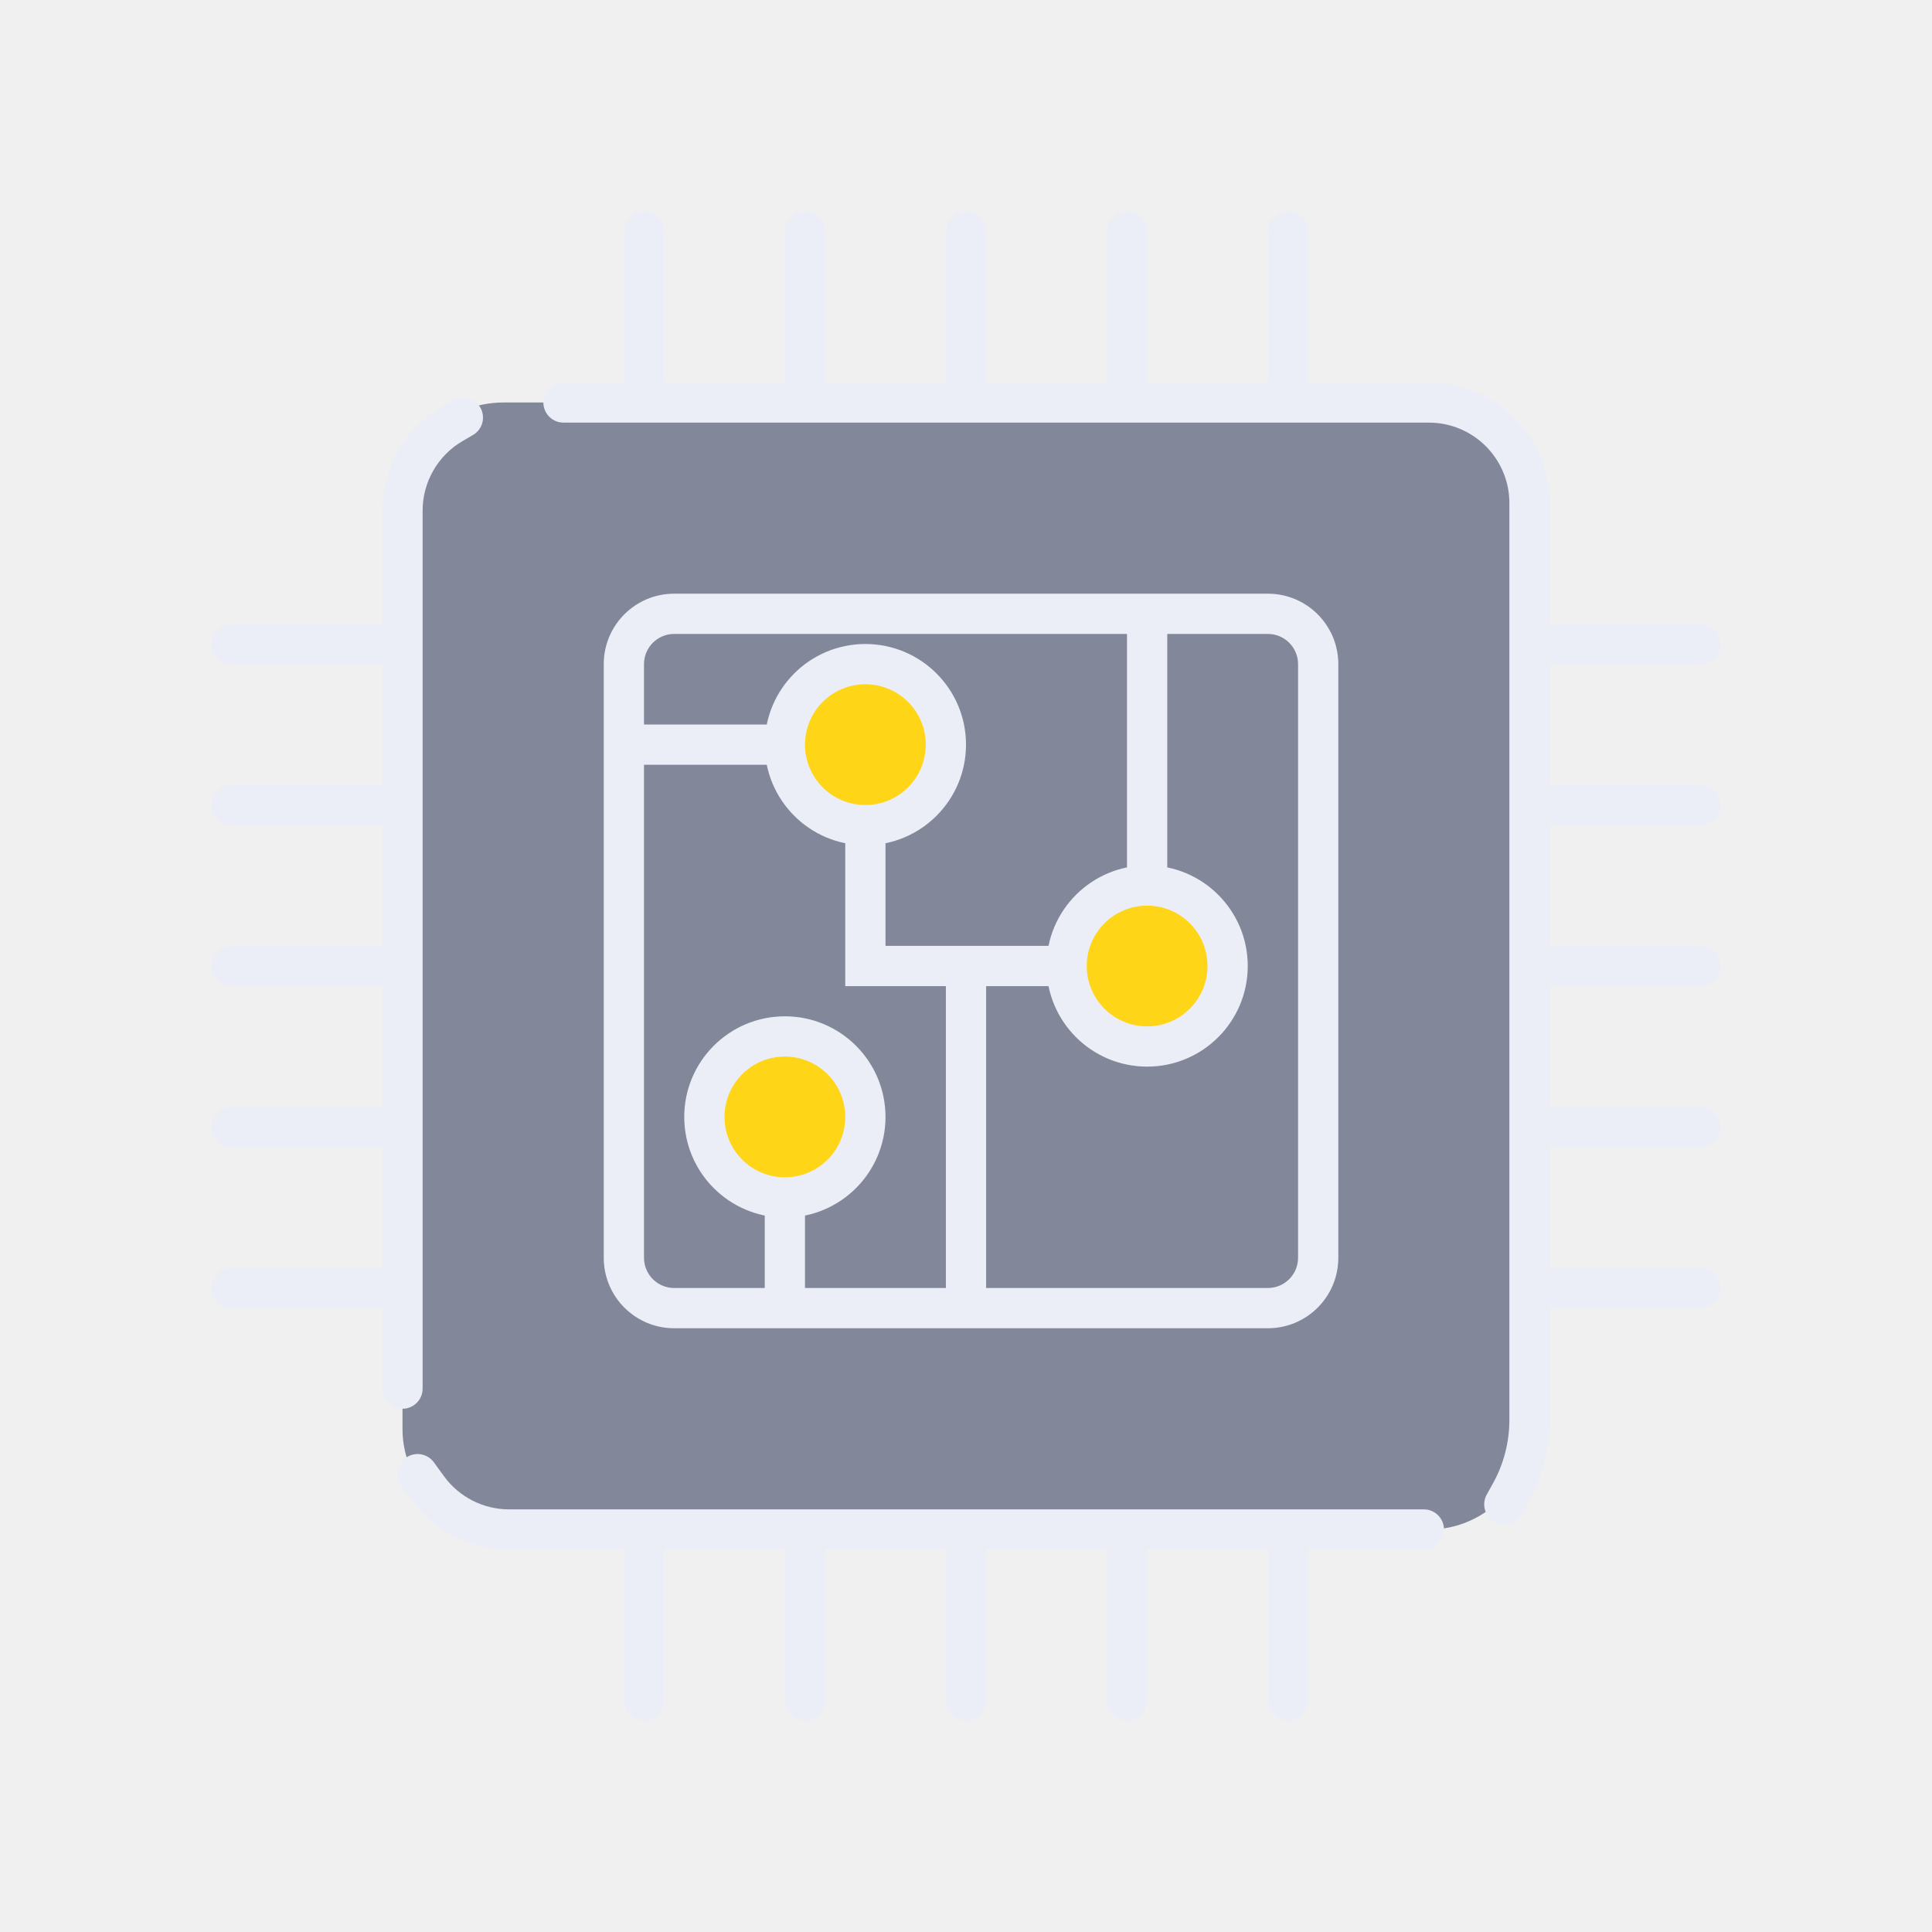
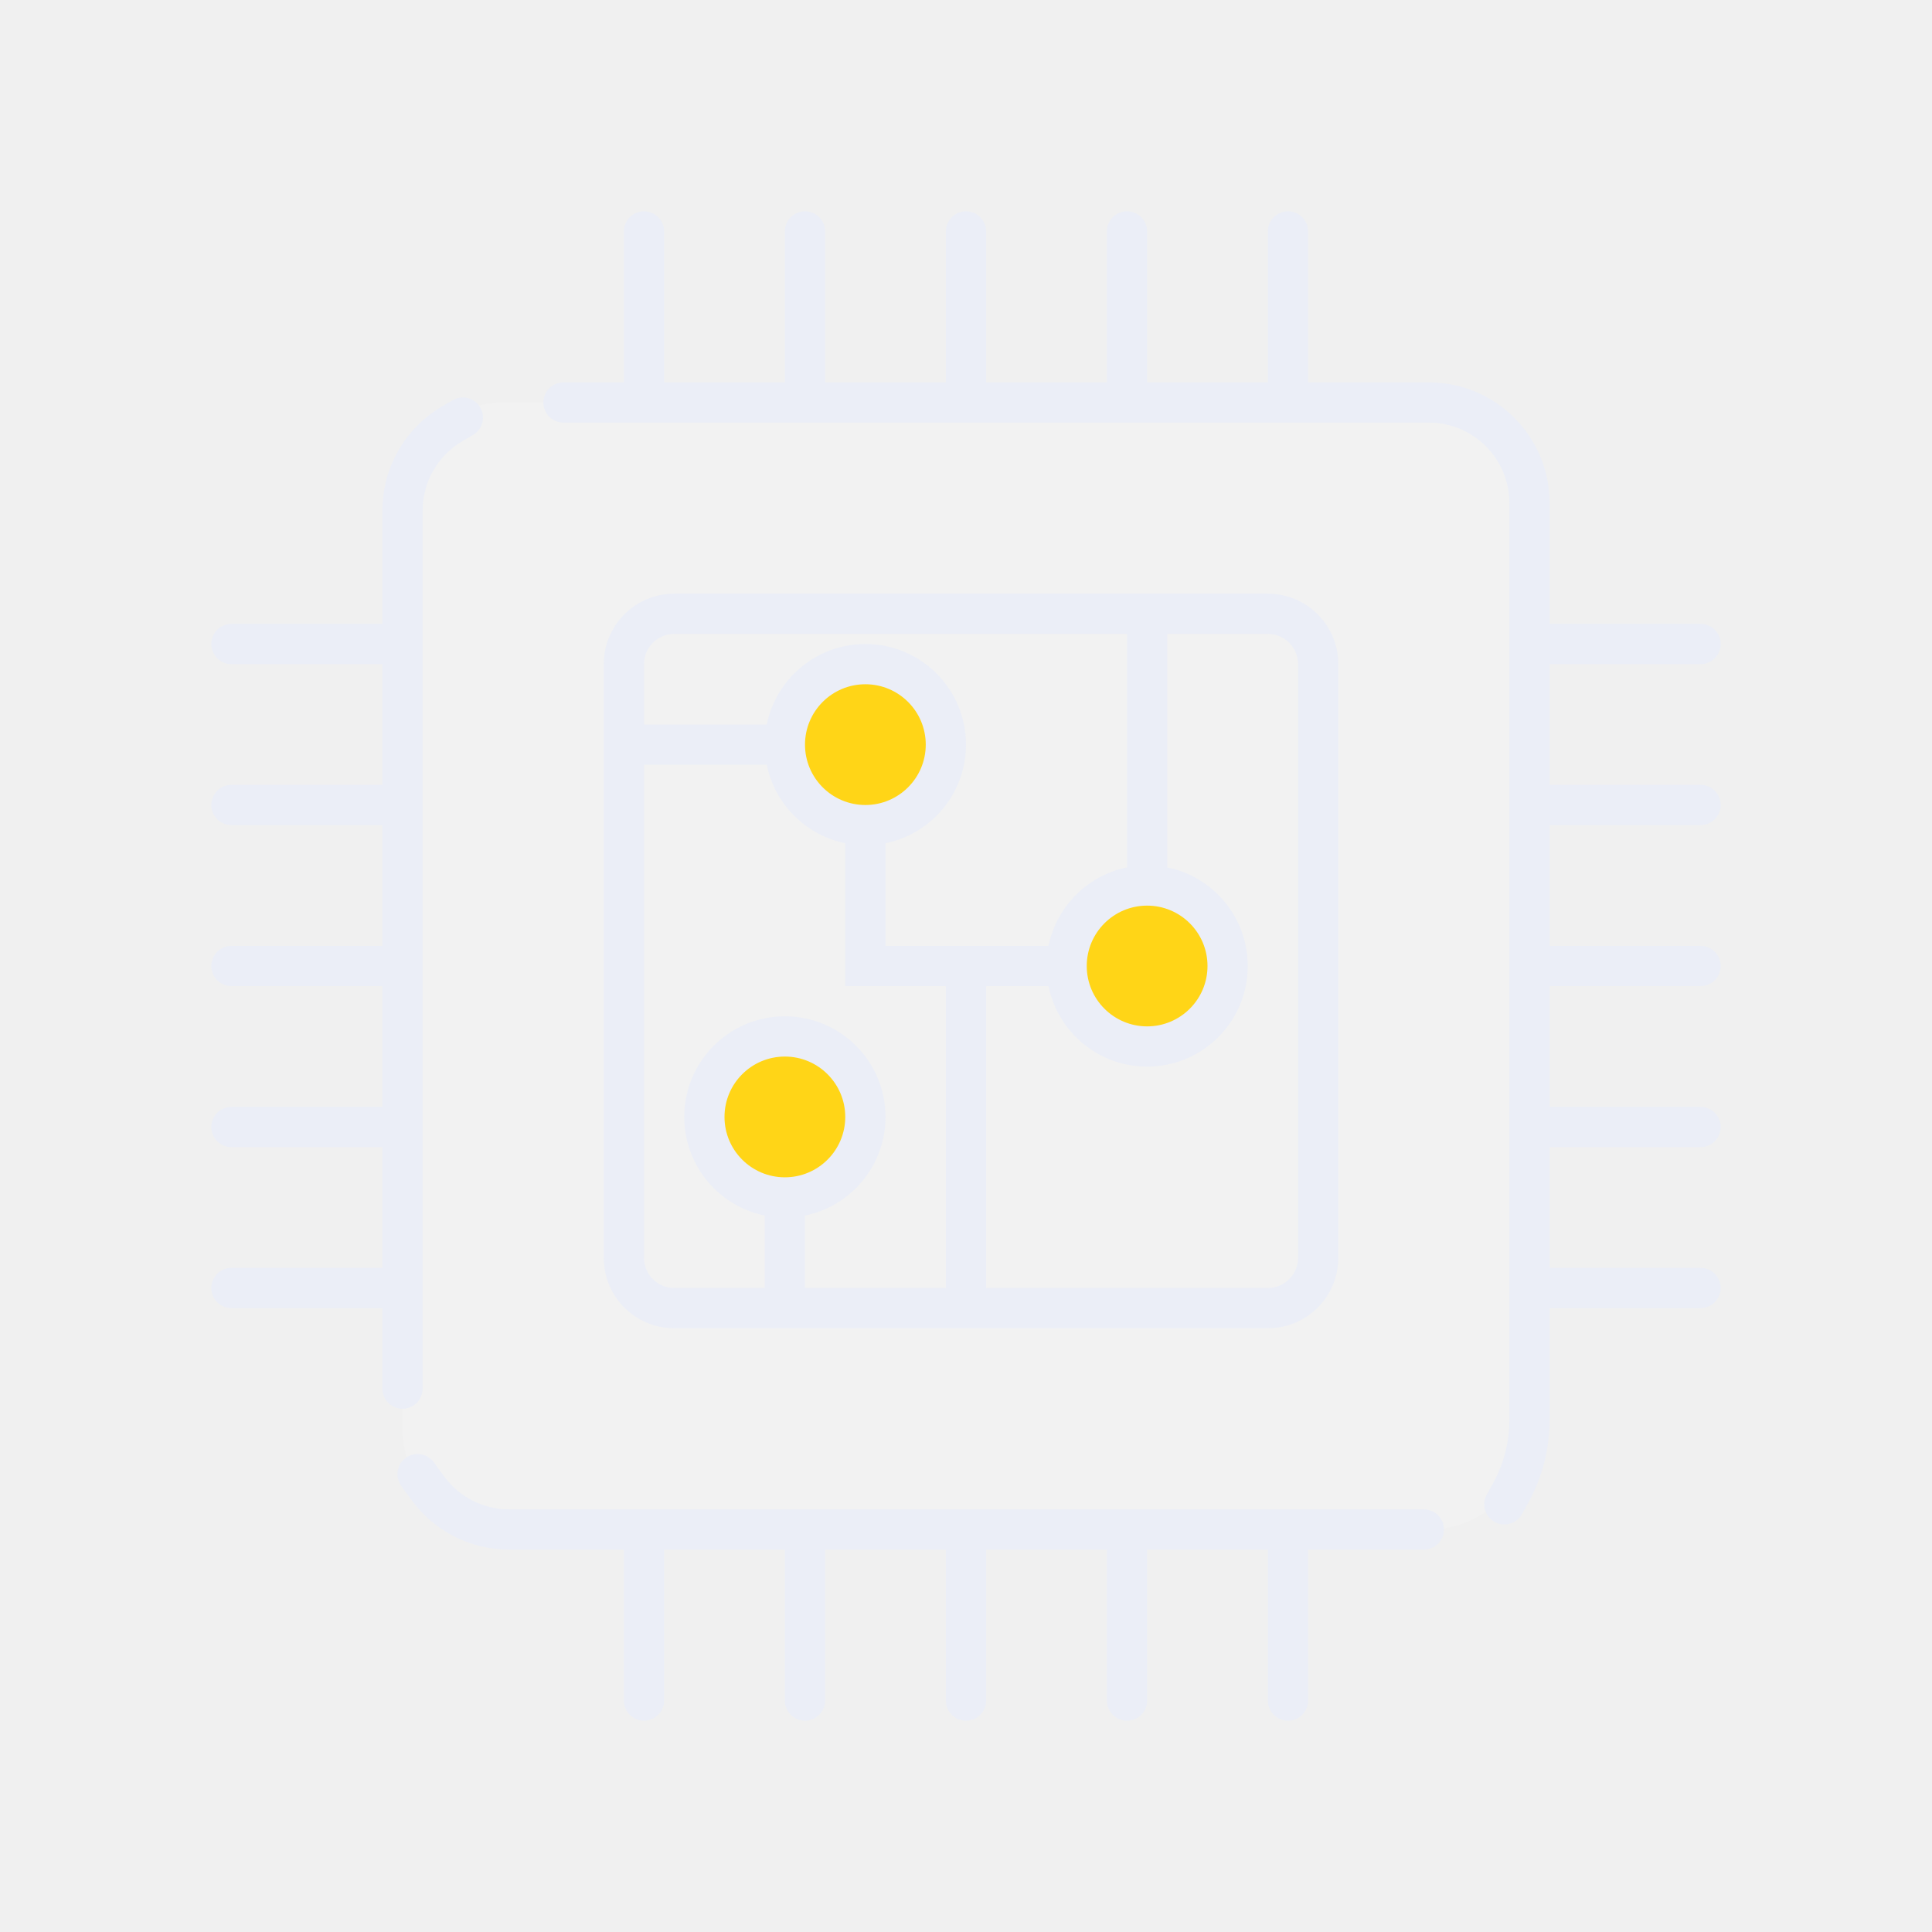
<svg xmlns="http://www.w3.org/2000/svg" width="192" height="192" viewBox="0 0 192 192" fill="none">
-   <rect x="40" y="40" width="112" height="112" rx="10" fill="#828899" />
-   <rect x="62" y="61" width="69" height="69" rx="5" fill="#828899" />
+   <rect x="40" y="40" width="112" height="112" rx="10" fill="white" fill-opacity="0.12" />
  <circle cx="114" cy="96" r="8" fill="#FFD517" />
  <circle cx="86" cy="74" r="8" fill="#FFD517" />
  <circle cx="78" cy="111" r="8" fill="#FFD517" />
  <path d="M78 74C78 69.582 81.582 66 86 66C90.418 66 94 69.582 94 74C94 78.418 90.418 82 86 82C81.582 82 78 78.418 78 74Z" fill="#FFD517" />
  <path d="M70 111C70 106.582 73.582 103 78 103C82.418 103 86 106.582 86 111C86 115.418 82.418 119 78 119C73.582 119 70 115.418 70 111Z" fill="#FFD517" />
  <path d="M43.117 145.324C42.468 144.43 41.217 144.233 40.324 144.883C39.43 145.532 39.233 146.783 39.883 147.676L43.117 145.324ZM141.5 154C142.605 154 143.5 153.105 143.5 152C143.5 150.895 142.605 150 141.5 150V154ZM147.752 148.529C147.215 149.494 147.563 150.712 148.529 151.248C149.494 151.785 150.712 151.437 151.248 150.471L147.752 148.529ZM56 38C54.895 38 54 38.895 54 40C54 41.105 54.895 42 56 42V38ZM47.008 43.228C47.962 42.671 48.284 41.446 47.728 40.492C47.171 39.538 45.946 39.216 44.992 39.772L47.008 43.228ZM38 138C38 139.105 38.895 140 40 140C41.105 140 42 139.105 42 138H38ZM62 169C62 170.105 62.895 171 64 171C65.105 171 66 170.105 66 169H62ZM78 169C78 170.105 78.895 171 80 171C81.105 171 82 170.105 82 169H78ZM94 169C94 170.105 94.895 171 96 171C97.105 171 98 170.105 98 169H94ZM110 169C110 170.105 110.895 171 112 171C113.105 171 114 170.105 114 169H110ZM126 169C126 170.105 126.895 171 128 171C129.105 171 130 170.105 130 169H126ZM169 130C170.105 130 171 129.105 171 128C171 126.895 170.105 126 169 126V130ZM169 114C170.105 114 171 113.105 171 112C171 110.895 170.105 110 169 110V114ZM169 98C170.105 98 171 97.105 171 96C171 94.895 170.105 94 169 94V98ZM169 82C170.105 82 171 81.105 171 80C171 78.895 170.105 78 169 78V82ZM169 66C170.105 66 171 65.105 171 64C171 62.895 170.105 62 169 62V66ZM130 23C130 21.895 129.105 21 128 21C126.895 21 126 21.895 126 23H130ZM114 23C114 21.895 113.105 21 112 21C110.895 21 110 21.895 110 23H114ZM98 23C98 21.895 97.105 21 96 21C94.895 21 94 21.895 94 23H98ZM82 23C82 21.895 81.105 21 80 21C78.895 21 78 21.895 78 23H82ZM66 23C66 21.895 65.105 21 64 21C62.895 21 62 21.895 62 23H66ZM23 62C21.895 62 21 62.895 21 64C21 65.105 21.895 66 23 66V62ZM23 78C21.895 78 21 78.895 21 80C21 81.105 21.895 82 23 82V78ZM23 94C21.895 94 21 94.895 21 96C21 97.105 21.895 98 23 98V94ZM23 110C21.895 110 21 110.895 21 112C21 113.105 21.895 114 23 114V110ZM23 126C21.895 126 21 126.895 21 128C21 129.105 21.895 130 23 130V126ZM86 96H84V98H86V96ZM150.112 148.398L151.861 149.369L150.112 148.398ZM42.505 147.882L44.122 146.705L42.505 147.882ZM39.883 147.676L40.887 149.058L44.122 146.705L43.117 145.324L39.883 147.676ZM151.248 150.471L151.861 149.369L148.364 147.426L147.752 148.529L151.248 150.471ZM44.992 39.772L43.953 40.378L45.969 43.834L47.008 43.228L44.992 39.772ZM50.592 154H64V150H50.592V154ZM62 152V169H66V152H62ZM64 154H80V150H64V154ZM78 152V169H82V152H78ZM80 154H96V150H80V154ZM94 152V169H98V152H94ZM96 154H112V150H96V154ZM110 152V169H114V152H110ZM112 154H128V150H112V154ZM128 154H141.5V150H128V154ZM126 152V169H130V152H126ZM154 141.113V128H150V141.113H154ZM152 130H169V126H152V130ZM154 128V112H150V128H154ZM152 114H169V110H152V114ZM154 112V96H150V112H154ZM152 98H169V94H152V98ZM154 96V80H150V96H154ZM152 82H169V78H152V82ZM154 80V64H150V80H154ZM154 64V50H150V64H154ZM152 66H169V62H152V66ZM142 38H128V42H142V38ZM130 40V23H126V40H130ZM128 38H112V42H128V38ZM114 40V23H110V40H114ZM112 38H96V42H112V38ZM98 40V23H94V40H98ZM96 38H80V42H96V38ZM82 40V23H78V40H82ZM80 38H64V42H80V38ZM64 38H56V42H64V38ZM66 40V23H62V40H66ZM38 50.744V64H42V50.744H38ZM40 62H23V66H40V62ZM38 64V80H42V64H38ZM40 78H23V82H40V78ZM38 80V96H42V80H38ZM40 94H23V98H40V94ZM38 96V112H42V96H38ZM40 110H23V114H40V110ZM38 112V128H42V112H38ZM38 128V138H42V128H38ZM40 126H23V130H40V126ZM133 125V66H129V125H133ZM114 86C108.477 86 104 90.477 104 96H108C108 92.686 110.686 90 114 90V86ZM104 96C104 101.523 108.477 106 114 106V102C110.686 102 108 99.314 108 96H104ZM114 106C119.523 106 124 101.523 124 96H120C120 99.314 117.314 102 114 102V106ZM124 96C124 90.477 119.523 86 114 86V90C117.314 90 120 92.686 120 96H124ZM86 64C80.477 64 76 68.477 76 74H80C80 70.686 82.686 68 86 68V64ZM76 74C76 79.523 80.477 84 86 84V80C82.686 80 80 77.314 80 74H76ZM86 84C91.523 84 96 79.523 96 74H92C92 77.314 89.314 80 86 80V84ZM96 74C96 68.477 91.523 64 86 64V68C89.314 68 92 70.686 92 74H96ZM78 101C72.477 101 68 105.477 68 111H72C72 107.686 74.686 105 78 105V101ZM68 111C68 116.523 72.477 121 78 121V117C74.686 117 72 114.314 72 111H68ZM78 121C83.523 121 88 116.523 88 111H84C84 114.314 81.314 117 78 117V121ZM88 111C88 105.477 83.523 101 78 101V105C81.314 105 84 107.686 84 111H88ZM60 66V74H64V66H60ZM60 74V125H64V74H60ZM78 72H62V76H78V72ZM84 82V96H88V82H84ZM126 59H114V63H126V59ZM114 59H67V63H114V59ZM116 88V61H112V88H116ZM86 98H96V94H86V98ZM96 98H106V94H96V98ZM96 132H126V128H96V132ZM94 96V130H98V96H94ZM67 132H78V128H67V132ZM78 132H96V128H78V132ZM76 119V130H80V119H76ZM133 66C133 62.134 129.866 59 126 59V63C127.657 63 129 64.343 129 66H133ZM60 125C60 128.866 63.134 132 67 132V128C65.343 128 64 126.657 64 125H60ZM129 125C129 126.657 127.657 128 126 128V132C129.866 132 133 128.866 133 125H129ZM43.953 40.378C40.267 42.529 38 46.476 38 50.744H42C42 47.898 43.511 45.267 45.969 43.834L43.953 40.378ZM64 66C64 64.343 65.343 63 67 63V59C63.134 59 60 62.134 60 66H64ZM154 50C154 43.373 148.627 38 142 38V42C146.418 42 150 45.582 150 50H154ZM151.861 149.369C153.264 146.844 154 144.002 154 141.113H150C150 143.322 149.437 145.495 148.364 147.426L151.861 149.369ZM40.887 149.058C43.145 152.163 46.753 154 50.592 154V150C48.033 150 45.628 148.775 44.122 146.705L40.887 149.058Z" fill="#EBEEF7" />
</svg>
